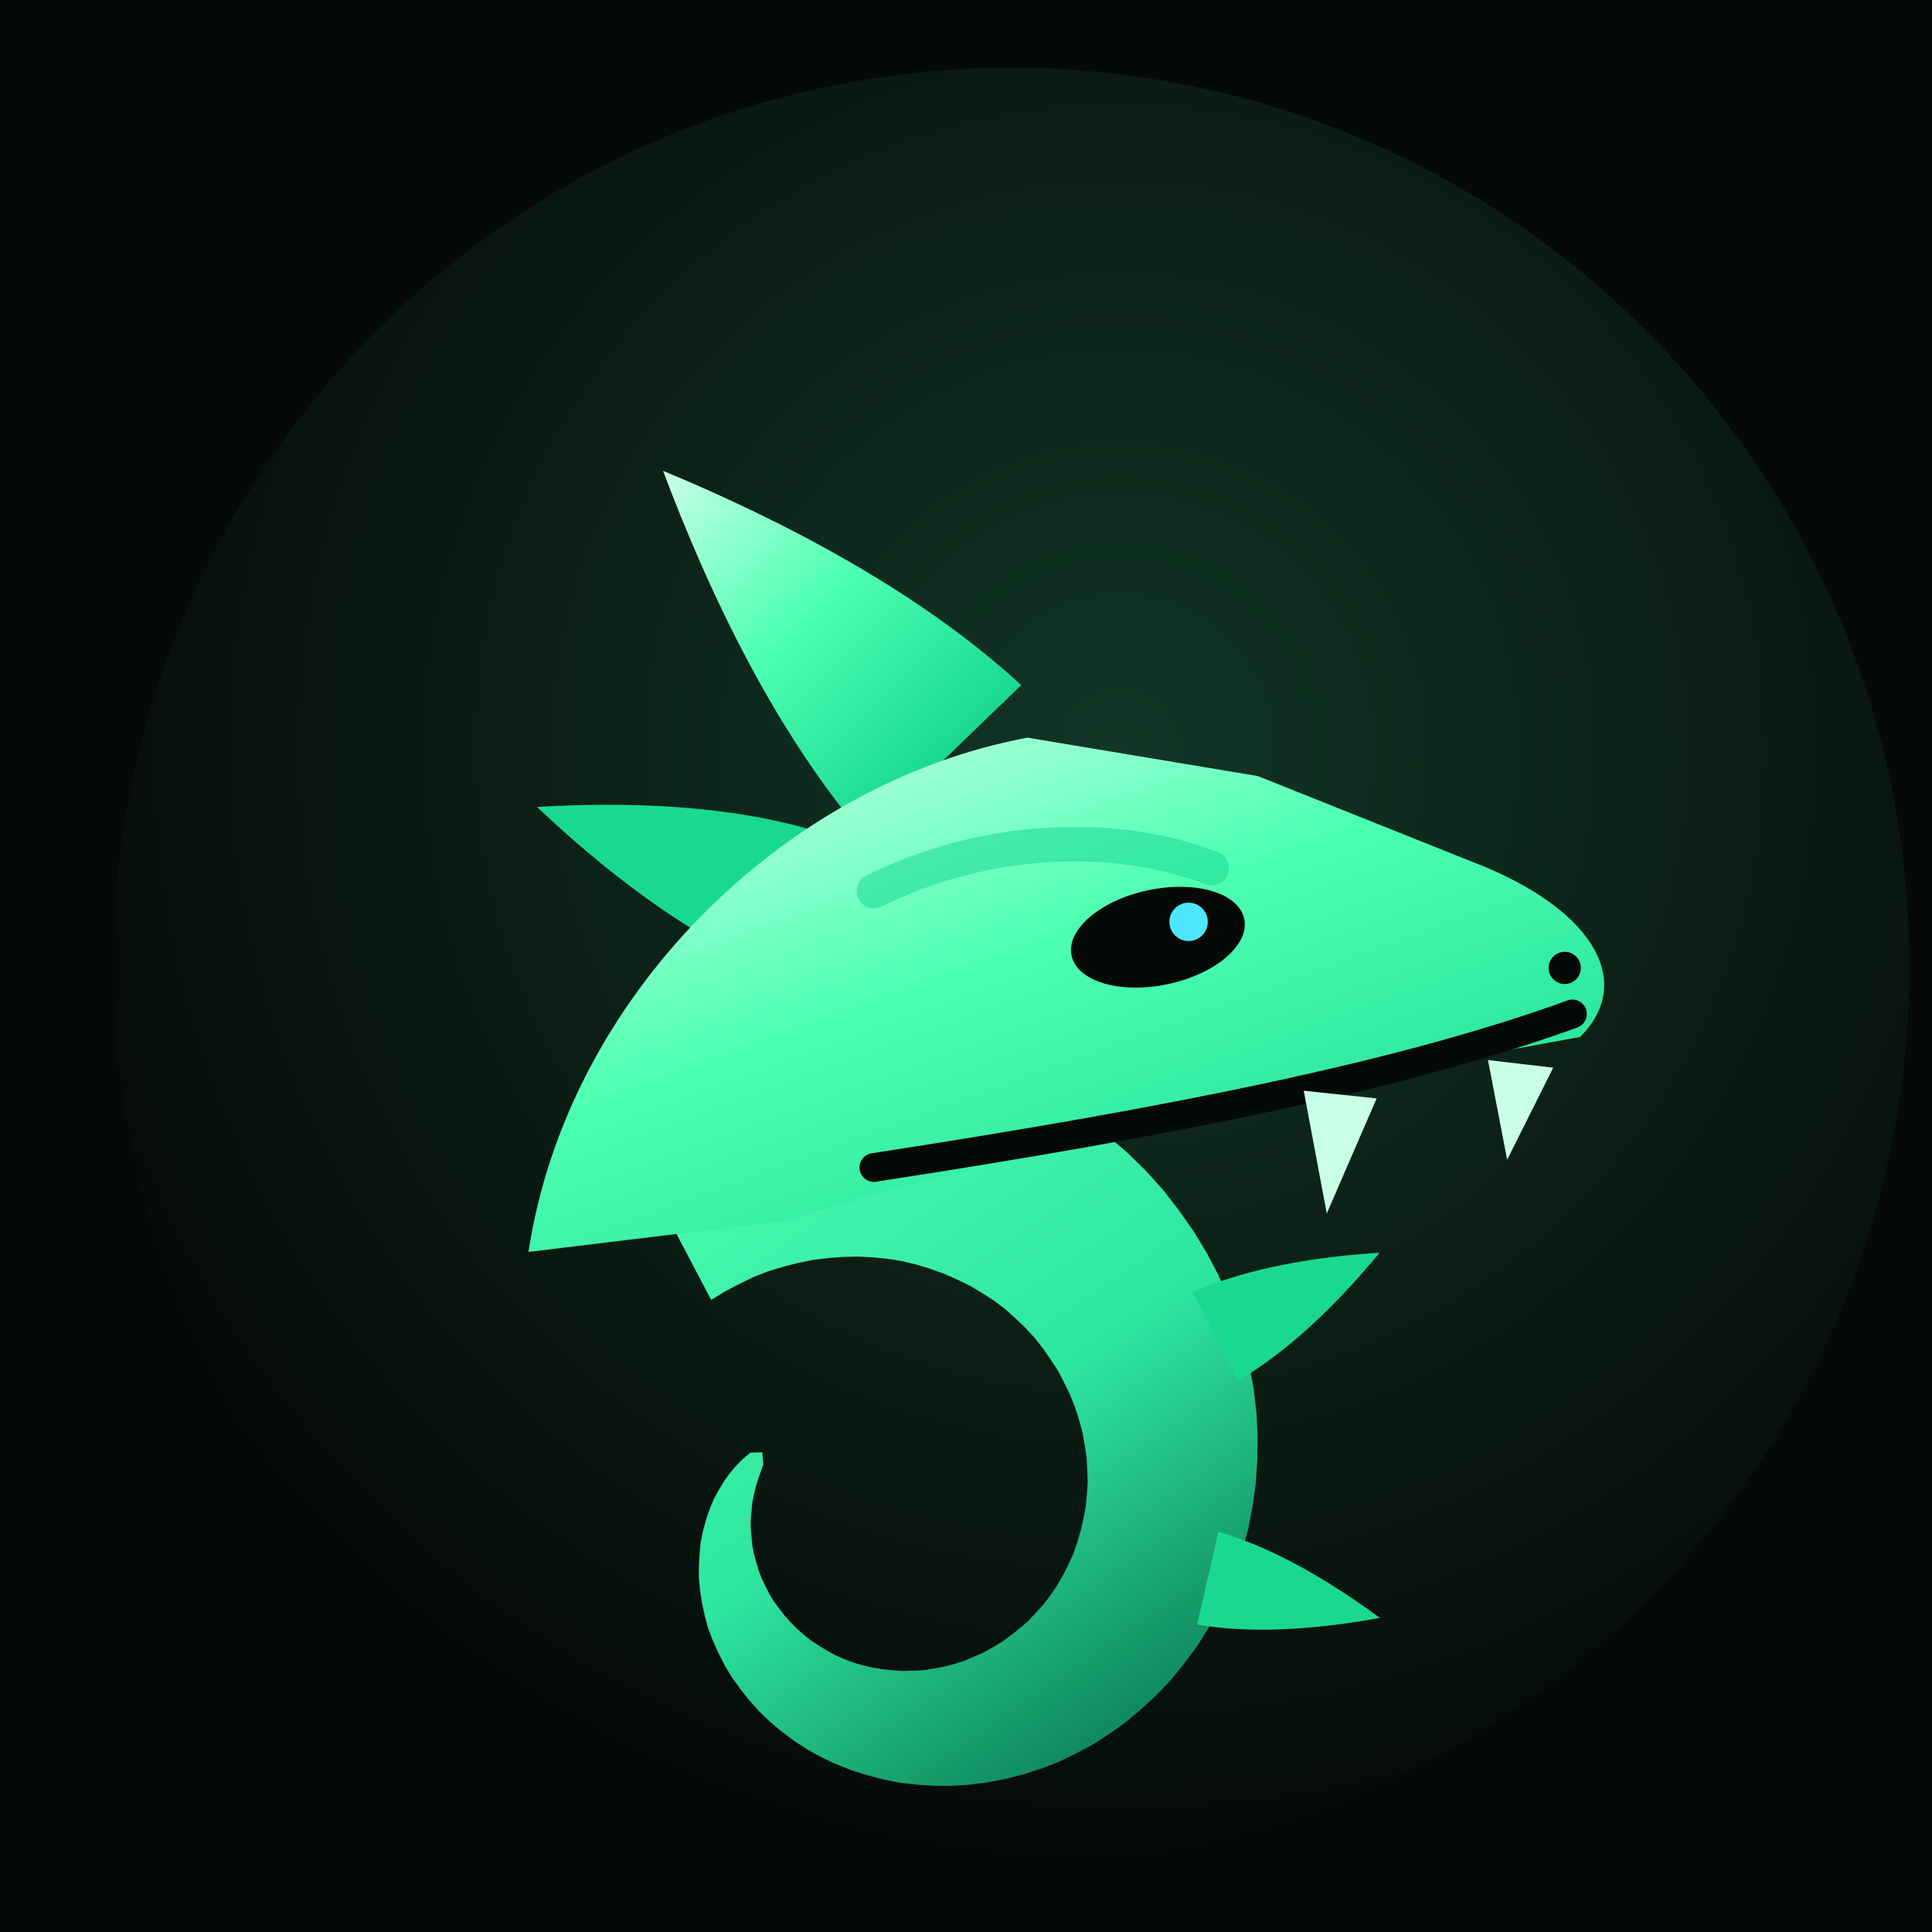
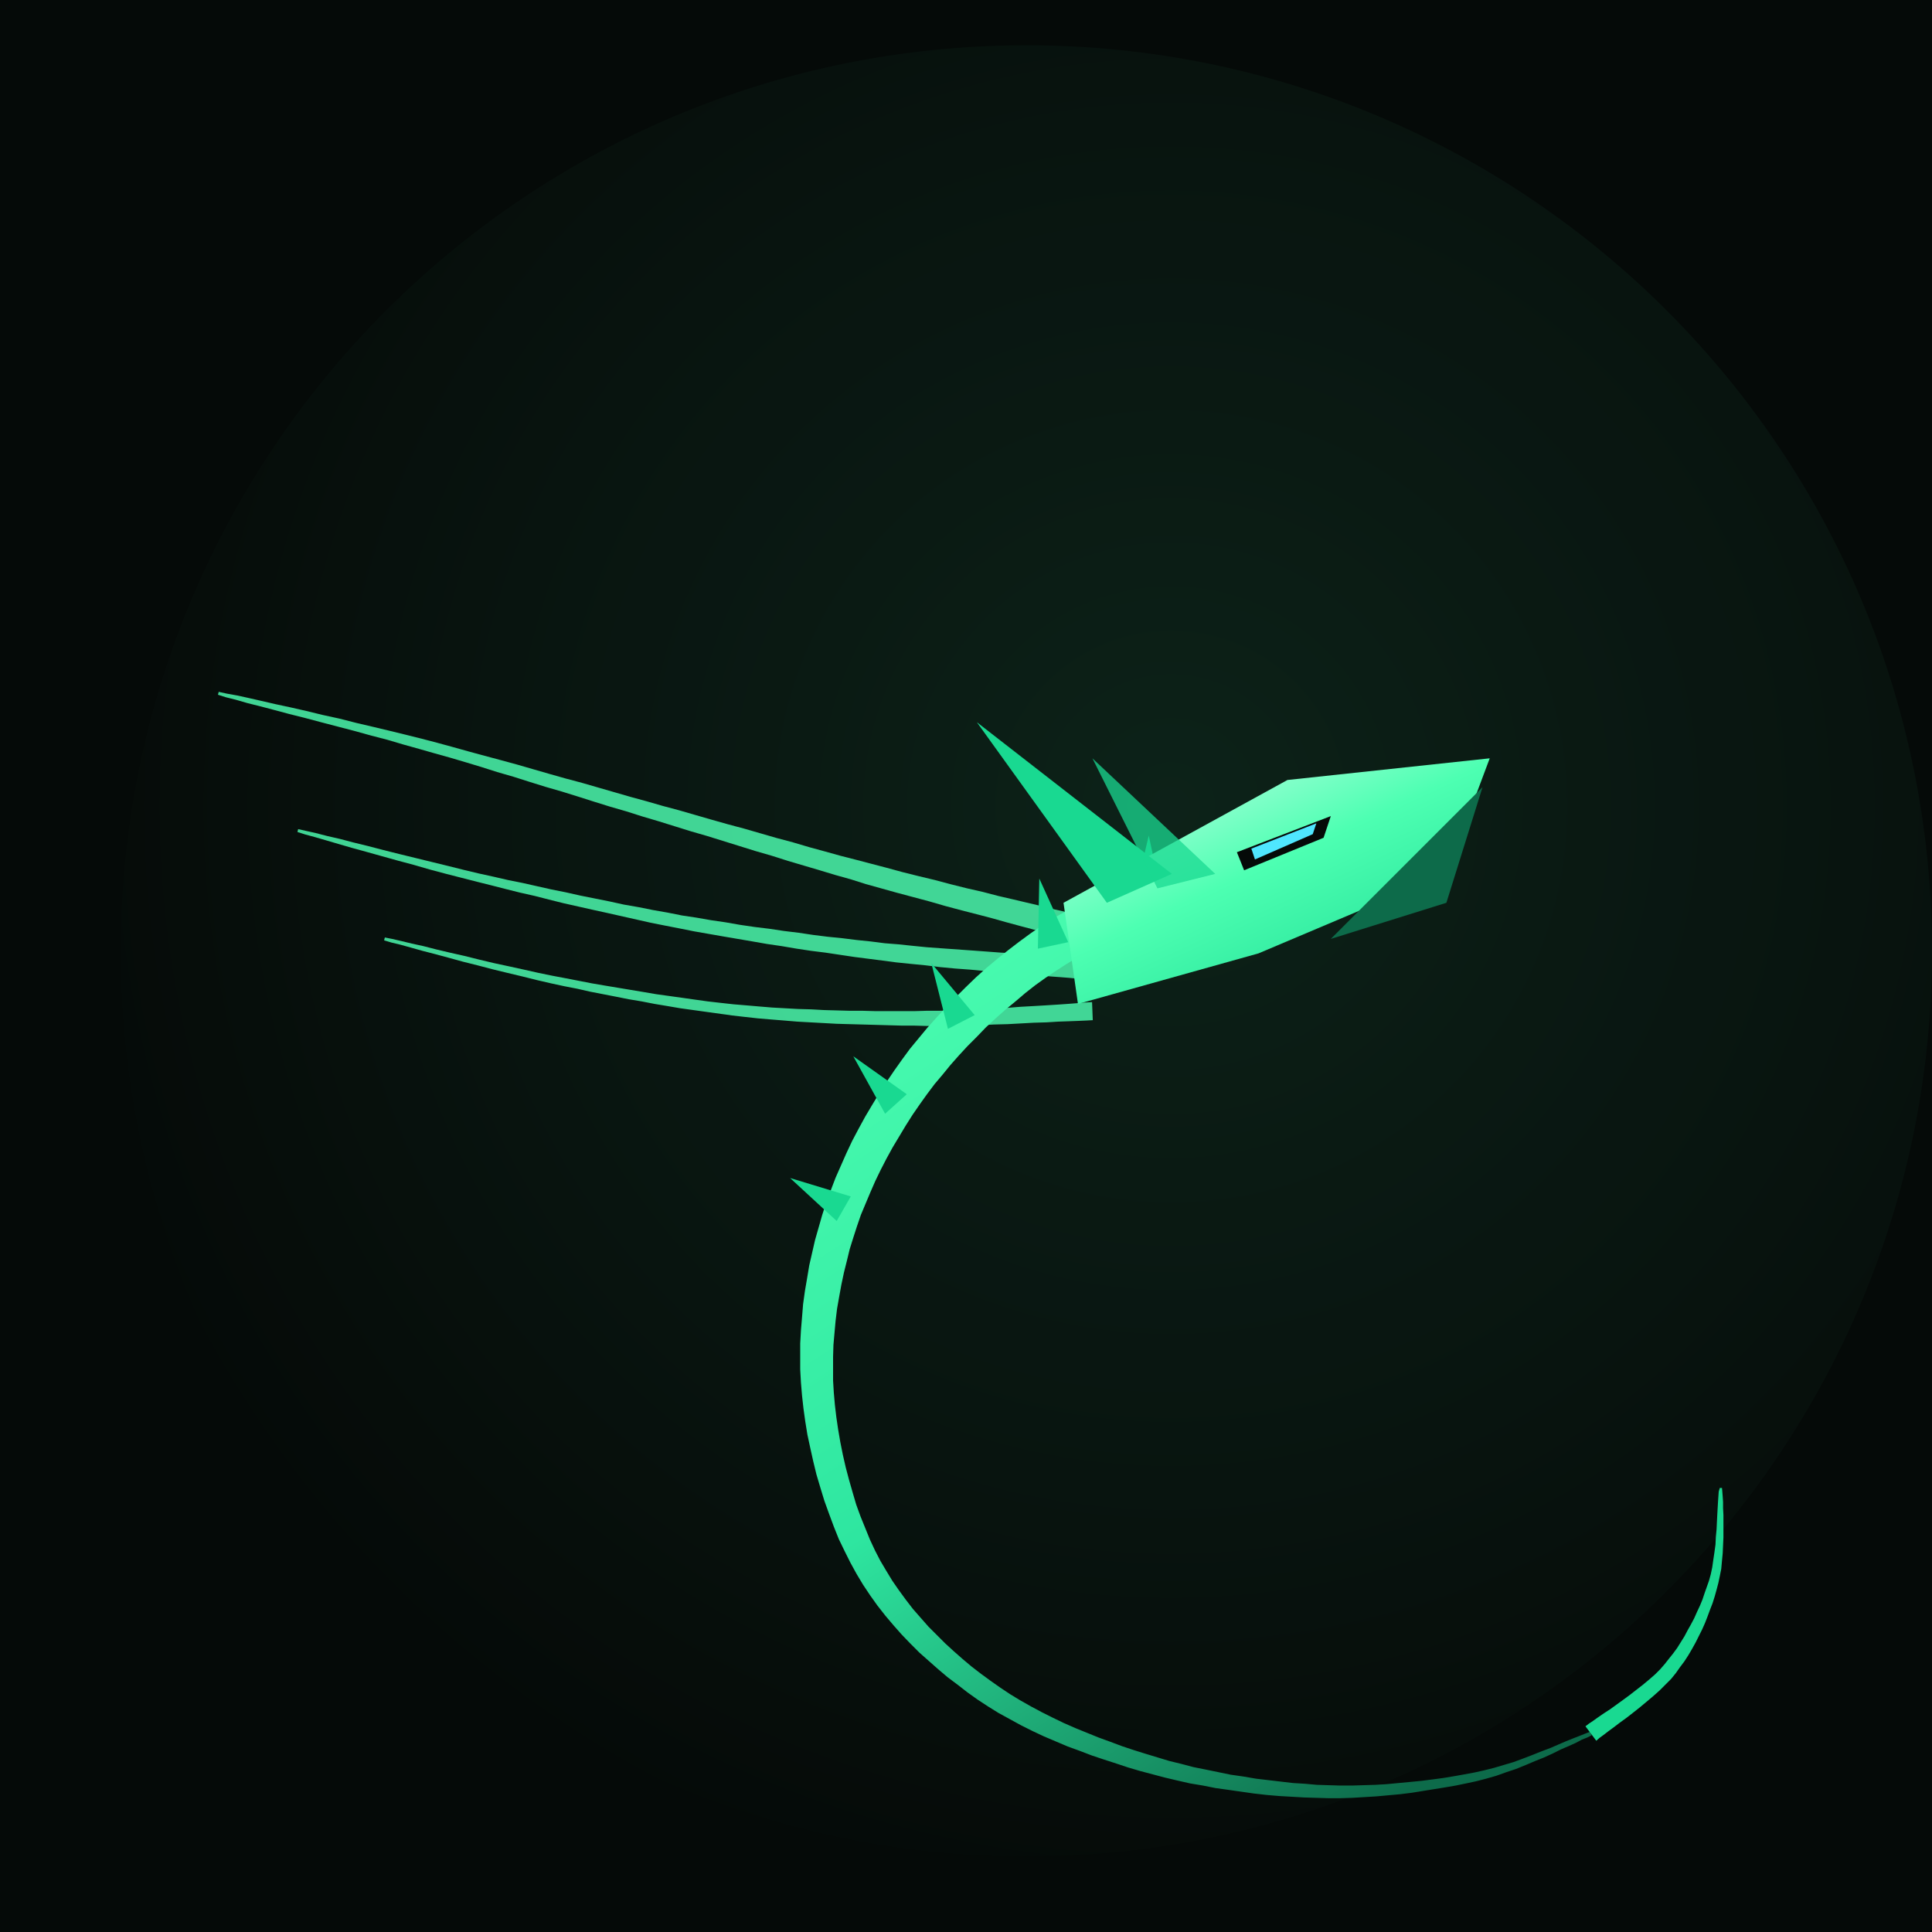
<svg xmlns="http://www.w3.org/2000/svg" viewBox="0 0 512 512" role="img" aria-label="Task Vault">
  <defs>
-     <linearGradient id="kulit" x1="0.12" y1="0" x2="0.88" y2="1">
+     <linearGradient id="kulit" x1="0.1" y1="0" x2="0.9" y2="1">
      <stop offset="0" stop-color="#c9ffe8" />
-       <stop offset="0.42" stop-color="#4dffb2" />
+       <stop offset="0.45" stop-color="#4dffb2" />
      <stop offset="1" stop-color="#19d991" />
    </linearGradient>
-     <linearGradient id="badan" x1="0.2" y1="0" x2="0.8" y2="1">
+     <linearGradient id="badan" x1="0.2" y1="0" x2="0.75" y2="1">
      <stop offset="0" stop-color="#4dffb2" />
-       <stop offset="0.55" stop-color="#2ee6a0" />
-       <stop offset="1" stop-color="#0b7a54" />
+       <stop offset="0.5" stop-color="#2ee6a0" />
+       <stop offset="1" stop-color="#0d6b4a" />
    </linearGradient>
-     <linearGradient id="tanduk" x1="0" y1="1" x2="0" y2="0">
-       <stop offset="0" stop-color="#19d991" />
-       <stop offset="0.5" stop-color="#4dffb2" />
-       <stop offset="1" stop-color="#c9ffe8" />
-     </linearGradient>
-     <radialGradient id="cahaya" cx="0.56" cy="0.38" r="0.62">
-       <stop offset="0" stop-color="#4dffb2" stop-opacity="0.18" />
+     <radialGradient id="cahaya" cx="0.58" cy="0.42" r="0.62">
+       <stop offset="0" stop-color="#4dffb2" stop-opacity="0.10" />
      <stop offset="1" stop-color="#4dffb2" stop-opacity="0" />
    </radialGradient>
-     <path id="kerucut" d="M -27 0 C -25 -34, -13 -70, 0 -100              C 13 -70, 25 -34, 27 0 Z" />
  </defs>
  <rect width="512" height="512" fill="#050a08" />
-   <circle cx="268" cy="256" r="238" fill="url(#cahaya)" />
-   <g transform="translate(256 256) scale(1.0171) translate(-284.0 -231.5)">
-     <path d="M 217.6 318.5 L 221.2 316.3 L 224.8 314.4 L 228.5 312.6 L 232.3 311.1 L 236.2 309.9                  L 240.1 308.9 L 244.0 308.1 L 248.0 307.6 L 251.9 307.3 L 255.8 307.2 L 259.7 307.4                  L 263.6 307.8 L 267.4 308.4 L 271.1 309.3 L 274.7 310.4 L 278.3 311.7 L 281.7 313.2                  L 285.0 314.8 L 288.2 316.7 L 291.3 318.7 L 294.2 320.9 L 296.9 323.3 L 299.5 325.8                  L 301.9 328.4 L 304.1 331.2 L 306.1 334.1 L 308.0 337.0 L 309.6 340.1 L 311.1 343.2                  L 312.4 346.4 L 313.4 349.6 L 314.3 352.8 L 314.9 356.1 L 315.4 359.4 L 315.6 362.7                  L 315.7 366.0 L 315.5 369.2 L 315.2 372.4 L 314.6 375.5 L 313.9 378.6 L 313.0 381.6                  L 312.0 384.6 L 310.7 387.4 L 309.3 390.2 L 307.8 392.8 L 306.1 395.3 L 304.3 397.7                  L 302.3 399.9 L 300.3 402.1 L 298.1 404.0 L 295.8 405.8 L 293.5 407.5 L 291.0 409.0                  L 288.5 410.4 L 286.0 411.5 L 283.4 412.6 L 280.8 413.4 L 278.1 414.1 L 275.4 414.6                  L 272.7 415.0 L 270.1 415.1 L 267.4 415.2 L 264.8 415.0 L 262.2 414.7 L 259.6 414.3                  L 257.1 413.7 L 254.7 413.0 L 252.3 412.1 L 250.0 411.1 L 247.8 409.9 L 245.7 408.6                  L 243.7 407.3 L 241.8 405.8 L 240.0 404.2 L 238.3 402.5 L 236.7 400.7 L 235.3 398.9                  L 233.9 397.0 L 232.7 395.0 L 231.7 393.0 L 230.7 390.9 L 229.9 388.8 L 229.3 386.7                  L 228.7 384.5 L 228.3 382.3 L 228.1 380.1 L 227.9 378.0 L 227.9 375.8 L 228.1 373.6                  L 228.3 371.5 L 228.7 369.4 L 229.2 367.3 L 229.8 365.3 L 230.5 363.3 L 231.2 361.3                  L 230.9 358.2 L 230.9 358.2 L 230.9 358.2 L 227.8 358.3 L 225.9 359.9 L 224.2 361.6                  L 222.5 363.6 L 221.0 365.7 L 219.6 368.0 L 218.3 370.4 L 217.2 373.0 L 216.3 375.7                  L 215.5 378.6 L 214.9 381.5 L 214.6 384.6 L 214.4 387.7 L 214.4 390.9 L 214.7 394.1                  L 215.2 397.4 L 215.9 400.7 L 216.8 404.0 L 218.0 407.2 L 219.5 410.5 L 221.1 413.7                  L 223.0 416.8 L 225.2 419.9 L 227.5 422.8 L 230.1 425.7 L 232.9 428.4 L 236.0 431.0                  L 239.2 433.4 L 242.6 435.6 L 246.2 437.6 L 250.0 439.4 L 254.0 441.0 L 258.1 442.3                  L 262.3 443.4 L 266.7 444.3 L 271.1 444.8 L 275.7 445.1 L 280.3 445.1 L 285.0 444.8                  L 289.7 444.2 L 294.3 443.3 L 299.0 442.1 L 303.7 440.6 L 308.3 438.8 L 312.8 436.6                  L 317.3 434.2 L 321.6 431.4 L 325.8 428.4 L 329.8 425.0 L 333.7 421.4 L 337.4 417.5                  L 340.8 413.3 L 344.1 408.9 L 347.0 404.3 L 349.8 399.4 L 352.2 394.3 L 354.3 389.0                  L 356.1 383.5 L 357.6 377.9 L 358.7 372.1 L 359.5 366.3 L 359.9 360.3 L 360.0 354.2                  L 359.7 348.2 L 359.0 342.0 L 357.9 335.9 L 356.4 329.8 L 354.6 323.8 L 352.3 317.8                  L 349.7 311.9 L 346.7 306.2 L 343.3 300.6 L 339.5 295.2 L 335.4 289.9 L 330.9 284.9                  L 326.1 280.2 L 320.9 275.7 L 315.5 271.5 L 309.7 267.6 L 303.7 264.0 L 297.4 260.8                  L 290.9 258.0 L 284.1 255.5 L 277.2 253.5 L 270.1 251.8 L 262.9 250.6 L 255.5 249.8                  L 248.1 249.5 L 240.6 249.7 L 233.1 250.2 L 225.5 251.3 L 218.0 252.8 L 210.6 254.8                  L 203.2 257.3 L 195.9 260.3 L 188.8 263.7 Z" fill="url(#badan)" />
+   <circle cx="272" cy="252" r="240" fill="url(#cahaya)" />
+   <g transform="translate(256 256) scale(0.9572) translate(-303.0 -257.5)">
+     <g fill="#4dffb2" opacity="0.82">
+       <path d="M 330.9 242.6 L 328.7 242.1 L 326.0 241.5 L 323.0 240.7 L 319.6 239.9 L 315.8 239.0 L 311.9 238.1                  L 307.7 237.0 L 303.3 236.0 L 298.9 234.9 L 294.4 233.7 L 289.8 232.6 L 285.4 231.5 L 281.0 230.3                  L 276.8 229.2 L 272.6 228.1 L 268.3 227.0 L 264.0 225.8 L 259.6 224.6 L 255.2 223.3 L 250.7 222.1                  L 246.2 220.8 L 241.7 219.5 L 237.2 218.3 L 232.6 217.0 L 228.1 215.7 L 223.6 214.4 L 219.1 213.2                  L 214.6 211.9 L 210.2 210.7 L 205.7 209.4 L 201.2 208.1 L 196.7 206.8 L 192.2 205.6 L 187.6 204.3                  L 183.1 203.0 L 178.6 201.7 L 174.2 200.5 L 169.7 199.3 L 165.3 198.1 L 161.0 196.9 L 156.6 195.7                  L 152.4 194.6 L 148.0 193.5 L 143.5 192.4 L 138.9 191.3 L 134.2 190.2 L 129.5 189.0 L 124.9 188.0                  L 120.4 186.9 L 116.0 185.9 L 111.8 185.0 L 107.9 184.1 L 104.4 183.3 L 101.2 182.6 L 98.4 182.1                  L 96.1 181.6 L 95.9 182.4 L 98.1 183.1 L 100.9 183.8 L 104.0 184.7 L 107.6 185.6 L 111.4 186.6                  L 115.5 187.7 L 119.9 188.8 L 124.4 190.0 L 129.0 191.2 L 133.6 192.4 L 138.3 193.7 L 142.9 194.9                  L 147.3 196.2 L 151.6 197.4 L 155.8 198.6 L 160.1 199.8 L 164.5 201.1 L 168.8 202.4 L 173.2 203.8                  L 177.7 205.1 L 182.1 206.5 L 186.6 207.9 L 191.1 209.2 L 195.6 210.6 L 200.0 212.0 L 204.5 213.4                  L 209.0 214.7 L 213.4 216.1 L 217.8 217.4 L 222.3 218.8 L 226.8 220.2 L 231.3 221.5 L 235.8 222.9                  L 240.3 224.3 L 244.8 225.7 L 249.3 227.0 L 253.7 228.4 L 258.1 229.7 L 262.5 231.0 L 266.8 232.3                  L 271.1 233.5 L 275.2 234.8 L 279.5 236.0 L 283.8 237.2 L 288.3 238.4 L 292.8 239.6 L 297.3 240.9                  L 301.8 242.1 L 306.1 243.2 L 310.3 244.3 L 314.2 245.4 L 317.9 246.4 L 321.3 247.3 L 324.3 248.1                  L 327.0 248.8 L 329.1 249.4 Z" />
+       <path d="M 334.2 255.0 L 332.2 254.9 L 329.7 254.8 L 326.9 254.6 L 323.7 254.4 L 320.3 254.2 L 316.6 254.0                  L 312.7 253.8 L 308.7 253.5 L 304.6 253.2 L 300.4 252.9 L 296.2 252.6 L 292.1 252.3 L 288.1 251.9                  L 284.3 251.5 L 280.5 251.2 L 276.6 250.7 L 272.7 250.3 L 268.7 249.8 L 264.7 249.4 L 260.7 248.9                  L 256.7 248.3 L 252.6 247.8 L 248.6 247.2 L 244.5 246.7 L 240.4 246.1 L 236.4 245.4 L 232.3 244.8                  L 228.3 244.1 L 224.3 243.5 L 220.3 242.7 L 216.3 242.0 L 212.3 241.2 L 208.3 240.5 L 204.2 239.6                  L 200.2 238.8 L 196.2 238.0 L 192.2 237.1 L 188.2 236.3 L 184.2 235.4 L 180.2 234.5 L 176.2 233.7                  L 172.3 232.8 L 168.2 231.9 L 164.0 230.9 L 159.6 229.8 L 155.1 228.7 L 150.6 227.6 L 146.1 226.5                  L 141.7 225.4 L 137.5 224.3 L 133.4 223.3 L 129.6 222.3 L 126.1 221.5 L 123.0 220.7 L 120.3 220.1                  L 118.1 219.6 L 117.9 220.4 L 120.1 221.1 L 122.7 221.8 L 125.8 222.7 L 129.2 223.7 L 133.0 224.8                  L 137.0 225.9 L 141.3 227.1 L 145.6 228.3 L 150.1 229.5 L 154.6 230.8 L 159.1 232.0 L 163.4 233.1                  L 167.7 234.2 L 171.7 235.2 L 175.6 236.2 L 179.6 237.2 L 183.6 238.1 L 187.5 239.1 L 191.5 240.1                  L 195.5 241.0 L 199.5 241.9 L 203.6 242.8 L 207.6 243.7 L 211.6 244.6 L 215.6 245.5 L 219.6 246.3                  L 223.7 247.1 L 227.7 247.9 L 231.7 248.6 L 235.7 249.3 L 239.8 250.0 L 243.9 250.7 L 247.9 251.4                  L 252.0 252.0 L 256.1 252.7 L 260.1 253.3 L 264.1 253.8 L 268.1 254.4 L 272.1 255.0 L 276.0 255.5                  L 279.9 256.0 L 283.7 256.5 L 287.6 256.9 L 291.7 257.3 L 295.8 257.8 L 300.0 258.2 L 304.1 258.5                  L 308.3 258.9 L 312.3 259.2 L 316.2 259.5 L 319.9 259.8 L 323.3 260.1 L 326.5 260.4 L 329.3 260.6                  L 331.8 260.8 L 333.8 261.0 Z" />
+       <path d="M 337.9 267.5 L 336.0 267.6 L 333.7 267.8 L 331.1 268.0 L 328.2 268.2 L 325.0 268.4 L 321.6 268.6                  L 318.0 268.8 L 314.3 269.1 L 310.5 269.3 L 306.7 269.5 L 302.9 269.6 L 299.1 269.8 L 295.5 269.9                  L 292.0 269.9 L 288.6 270.0 L 285.1 270.0 L 281.6 270.0 L 278.0 270.0 L 274.5 269.9 L 270.9 269.9                  L 267.3 269.8 L 263.7 269.7 L 260.1 269.5 L 256.5 269.4 L 252.9 269.2 L 249.3 269.0 L 245.7 268.7                  L 242.2 268.4 L 238.6 268.1 L 235.0 267.7 L 231.5 267.3 L 227.9 266.8 L 224.4 266.3 L 220.8 265.8                  L 217.2 265.3 L 213.7 264.7 L 210.1 264.1 L 206.5 263.5 L 202.9 262.9 L 199.4 262.3 L 195.8 261.6                  L 192.2 260.9 L 188.5 260.2 L 184.6 259.4 L 180.6 258.5 L 176.5 257.6 L 172.3 256.7 L 168.1 255.7                  L 164.1 254.7 L 160.1 253.8 L 156.3 252.9 L 152.8 252.0 L 149.6 251.3 L 146.7 250.6 L 144.1 250.0                  L 142.1 249.6 L 141.9 250.4 L 143.9 251.0 L 146.4 251.6 L 149.3 252.4 L 152.5 253.3 L 156.0 254.2                  L 159.7 255.2 L 163.7 256.3 L 167.7 257.3 L 171.9 258.4 L 176.0 259.4 L 180.2 260.4 L 184.2 261.4                  L 188.1 262.3 L 191.8 263.1 L 195.4 263.8 L 198.9 264.6 L 202.5 265.3 L 206.1 266.0 L 209.6 266.7                  L 213.2 267.3 L 216.8 268.0 L 220.4 268.6 L 223.9 269.2 L 227.5 269.7 L 231.1 270.2 L 234.7 270.7                  L 238.3 271.2 L 241.8 271.6 L 245.4 272.0 L 249.0 272.3 L 252.7 272.6 L 256.3 272.9 L 259.9 273.1                  L 263.6 273.3 L 267.2 273.5 L 270.8 273.6 L 274.4 273.7 L 278.0 273.8 L 281.5 273.9 L 285.1 274.0                  L 288.5 274.0 L 292.0 274.1 L 295.5 274.1 L 299.2 274.0 L 303.0 274.0 L 306.9 273.9 L 310.7 273.7                  L 314.5 273.6 L 318.2 273.4 L 321.8 273.2 L 325.3 273.1 L 328.5 272.9 L 331.4 272.8 L 334.0 272.7                  L 336.3 272.6 L 338.1 272.5 Z" />
+     </g>
+     <path d="M 370.0 229.3 L 368.4 229.8 L 366.4 230.4 L 364.0 231.1 L 361.3 231.8 L 358.3 232.6 L 355.0 233.5                  L 351.6 234.4 L 348.0 235.5 L 344.4 236.7 L 340.7 238.0 L 337.1 239.4 L 333.5 240.9 L 330.0 242.7                  L 326.8 244.5 L 323.7 246.5 L 320.7 248.6 L 317.7 250.8 L 314.7 253.1 L 311.7 255.5 L 308.7 258.0                  L 305.8 260.6 L 303.0 263.3 L 300.2 266.1 L 297.5 268.9 L 294.9 271.7 L 292.3 274.6 L 289.9 277.5                  L 287.5 280.4 L 285.3 283.4 L 283.1 286.5 L 281.0 289.6 L 279.0 292.7 L 277.0 296.0 L 275.1 299.2                  L 273.3 302.5 L 271.5 305.9 L 269.9 309.3 L 268.4 312.7 L 266.9 316.1 L 265.6 319.5 L 264.3 323.0                  L 263.2 326.4 L 262.2 329.9 L 261.2 333.4 L 260.4 336.9 L 259.6 340.4 L 259.0 344.0 L 258.4 347.5                  L 257.9 351.1 L 257.6 354.8 L 257.3 358.4 L 257.1 362.0 L 257.1 365.6 L 257.1 369.2 L 257.3 372.8                  L 257.6 376.4 L 258.0 380.0 L 258.5 383.6 L 259.1 387.3 L 259.9 391.0 L 260.7 394.6 L 261.6 398.3                  L 262.7 402.0 L 263.8 405.6 L 265.1 409.2 L 266.4 412.7 L 267.8 416.2 L 269.4 419.5 L 271.0 422.7                  L 272.7 425.8 L 274.5 428.8 L 276.5 431.8 L 278.5 434.6 L 280.7 437.4 L 282.9 440.0 L 285.2 442.6                  L 287.6 445.1 L 290.1 447.6 L 292.7 449.9 L 295.3 452.2 L 297.9 454.4 L 300.7 456.5 L 303.4 458.6                  L 306.2 460.6 L 309.1 462.5 L 312.0 464.3 L 315.1 466.0 L 318.2 467.7 L 321.4 469.3 L 324.6 470.8                  L 327.9 472.2 L 331.2 473.6 L 334.5 474.8 L 337.9 476.1 L 341.2 477.2 L 344.6 478.3 L 347.9 479.4                  L 351.3 480.4 L 354.7 481.3 L 358.1 482.2 L 361.5 483.0 L 365.0 483.8 L 368.6 484.4 L 372.1 485.1                  L 375.7 485.6 L 379.2 486.1 L 382.7 486.6 L 386.2 487.0 L 389.7 487.3 L 393.2 487.5 L 396.6 487.7                  L 399.9 487.8 L 403.3 487.9 L 406.6 487.9 L 410.0 487.8 L 413.3 487.6 L 416.6 487.4 L 419.9 487.1                  L 423.2 486.8 L 426.4 486.4 L 429.5 485.9 L 432.6 485.4 L 435.7 484.9 L 438.6 484.4 L 441.5 483.8                  L 444.3 483.2 L 447.0 482.5 L 449.8 481.7 L 452.6 480.7 L 455.3 479.8 L 458.0 478.7 L 460.6 477.6                  L 463.1 476.6 L 465.5 475.5 L 467.7 474.4 L 469.8 473.5 L 471.8 472.6 L 473.5 471.7 L 475.0 471.1                  L 476.2 470.5 L 475.8 469.5 L 474.5 470.0 L 473.0 470.6 L 471.2 471.3 L 469.2 472.1 L 467.1 473.0                  L 464.8 474.0 L 462.4 474.9 L 459.9 475.9 L 457.3 476.9 L 454.6 477.9 L 451.9 478.7 L 449.2 479.5                  L 446.4 480.2 L 443.7 480.8 L 441.0 481.3 L 438.2 481.8 L 435.2 482.3 L 432.2 482.7 L 429.1 483.1                  L 426.0 483.4 L 422.8 483.7 L 419.6 484.0 L 416.4 484.2 L 413.1 484.3 L 409.9 484.4 L 406.6 484.4                  L 403.3 484.3 L 400.1 484.2 L 396.8 483.9 L 393.5 483.7 L 390.1 483.3 L 386.7 482.9 L 383.3 482.5                  L 379.8 481.9 L 376.3 481.4 L 372.9 480.7 L 369.5 480.0 L 366.0 479.3 L 362.6 478.4 L 359.3 477.6                  L 356.0 476.6 L 352.7 475.6 L 349.5 474.6 L 346.2 473.5 L 343.0 472.3 L 339.7 471.1 L 336.5 469.8                  L 333.3 468.5 L 330.1 467.1 L 327.0 465.6 L 324.0 464.1 L 321.0 462.5 L 318.0 460.8 L 315.2 459.1                  L 312.5 457.3 L 309.8 455.4 L 307.2 453.5 L 304.6 451.5 L 302.1 449.4 L 299.6 447.2 L 297.2 445.0                  L 294.9 442.7 L 292.6 440.4 L 290.4 437.9 L 288.3 435.5 L 286.3 432.9 L 284.4 430.3 L 282.6 427.7                  L 280.9 424.9 L 279.3 422.2 L 277.8 419.3 L 276.4 416.3 L 275.1 413.1 L 273.8 409.9 L 272.6 406.6                  L 271.6 403.2 L 270.6 399.7 L 269.7 396.3 L 268.9 392.8 L 268.2 389.3 L 267.6 385.8 L 267.1 382.4                  L 266.7 379.0 L 266.4 375.6 L 266.2 372.3 L 266.2 369.0 L 266.2 365.7 L 266.3 362.4 L 266.6 359.0                  L 266.9 355.7 L 267.3 352.4 L 267.9 349.0 L 268.5 345.7 L 269.2 342.4 L 270.0 339.2 L 270.8 335.9                  L 271.8 332.7 L 272.8 329.6 L 273.9 326.4 L 275.2 323.3 L 276.5 320.2 L 277.9 317.0 L 279.4 313.9                  L 281.0 310.8 L 282.7 307.7 L 284.5 304.7 L 286.3 301.7 L 288.2 298.7 L 290.2 295.8 L 292.2 293.0                  L 294.3 290.2 L 296.5 287.6 L 298.7 284.9 L 301.0 282.3 L 303.4 279.7 L 306.0 277.1 L 308.5 274.5                  L 311.2 272.0 L 313.9 269.6 L 316.7 267.3 L 319.4 265.0 L 322.2 262.8 L 325.0 260.8 L 327.8 258.9                  L 330.6 257.1 L 333.2 255.5 L 335.9 254.0 L 338.8 252.7 L 341.9 251.5 L 345.1 250.3 L 348.5 249.2                  L 351.8 248.2 L 355.2 247.3 L 358.4 246.5 L 361.6 245.7 L 364.6 245.0 L 367.4 244.4 L 369.9 243.8                  L 372.2 243.2 L 374.0 242.7 Z" fill="url(#badan)" />
+     <path d="M 477.5 472.0 L 478.4 471.2 L 479.5 470.4 L 480.8 469.4 L 482.3 468.3 L 484.0 467.0 L 485.8 465.7                  L 487.6 464.3 L 489.5 462.8 L 491.3 461.3 L 493.2 459.7 L 495.0 458.1 L 496.6 456.5 L 498.2 454.9                  L 499.5 453.3 L 500.7 451.6 L 501.9 450.0 L 503.0 448.3 L 504.0 446.6 L 505.0 444.8 L 505.9 443.0                  L 506.8 441.2 L 507.6 439.4 L 508.3 437.6 L 509.0 435.7 L 509.7 433.9 L 510.3 432.0 L 510.8 430.2                  L 511.3 428.3 L 511.7 426.4 L 512.1 424.4 L 512.3 422.2 L 512.5 420.1 L 512.6 417.9 L 512.7 415.7                  L 512.7 413.5 L 512.7 411.4 L 512.7 409.5 L 512.6 407.6 L 512.6 405.9 L 512.5 404.4 L 512.4 403.1                  L 512.3 402.0 L 511.7 402.0 L 511.4 403.0 L 511.3 404.4 L 511.2 405.9 L 511.1 407.6 L 511.0 409.4                  L 510.9 411.4 L 510.8 413.5 L 510.6 415.6 L 510.5 417.7 L 510.2 419.9 L 509.9 421.9 L 509.6 424.0                  L 509.2 425.9 L 508.7 427.7 L 508.1 429.4 L 507.5 431.1 L 506.9 432.9 L 506.2 434.6 L 505.4 436.3                  L 504.6 438.1 L 503.7 439.8 L 502.8 441.4 L 501.9 443.1 L 500.9 444.7 L 499.9 446.3 L 498.8 447.8                  L 497.6 449.3 L 496.5 450.7 L 495.2 452.2 L 493.8 453.6 L 492.2 455.0 L 490.4 456.5 L 488.6 457.9                  L 486.8 459.3 L 484.9 460.7 L 483.1 462.0 L 481.3 463.3 L 479.6 464.4 L 478.0 465.5 L 476.6 466.5                  L 475.4 467.3 L 474.5 468.0 Z" fill="#19d991" />
    <g fill="#19d991">
-       <use href="#kerucut" transform="translate(229 257) rotate(-16) scale(0.53)" />
-       <use href="#kerucut" transform="translate(305 272) rotate(23) scale(0.50)" />
-       <use href="#kerucut" transform="translate(349 328) rotate(63) scale(0.48)" />
-       <use href="#kerucut" transform="translate(347 391) rotate(103) scale(0.46)" />
+       <path d="M 357.8 240.9 L 353.6 221.4 L 349.0 240.8 Z" />
+       <path d="M 331.3 250.9 L 323.3 233.3 L 322.9 252.7 Z" />
+       <path d="M 305.4 271.1 L 293.4 256.7 L 298.0 274.9 Z" />
+       <path d="M 286.6 293.0 L 271.8 282.5 L 280.6 298.4 Z" />
+       <path d="M 271.1 321.3 L 254.3 316.2 L 267.2 328.1 Z" />
    </g>
-     <use href="#kerucut" transform="translate(238 214) rotate(-70) scale(0.7)" fill="#19d991" />
-     <use href="#kerucut" transform="translate(278 178) rotate(-44) scale(1.05)" fill="url(#tanduk)" />
-     <path d="M 170 306            C 180 240, 236 184, 300 172            L 360 182            L 420 206            C 448 218, 458 236, 444 250            L 378 262            L 306 278            L 236 298            Z" fill="url(#kulit)" />
-     <path d="M 260 212 C 288 198, 322 196, 348 206" fill="none" stroke="#19d991" stroke-width="9" stroke-linecap="round" opacity="0.55" />
-     <path d="M 442 244 C 398 260, 338 272, 260 284" fill="none" stroke="#050a08" stroke-width="7.5" stroke-linecap="round" />
-     <path d="M 372 264 L 378 296 L 391 266 Z" fill="#c9ffe8" />
-     <path d="M 420 256 L 425 282 L 437 258 Z" fill="#c9ffe8" />
-     <ellipse cx="334" cy="224" rx="23" ry="12.5" transform="rotate(-12 334 224)" fill="#050a08" />
-     <circle cx="342" cy="220" r="5" fill="#4fe6ff" />
-     <circle cx="440" cy="232" r="4.2" fill="#050a08" />
+     <path d="M 330 240            L 392 206            L 448 200            L 436 232            L 384 254            L 334 268            Z" fill="url(#kulit)" />
+     <path d="M 446 208            L 404 250            L 436 240            Z" fill="#0d6b4a" />
+     <path d="M 378 226 L 404 216 L 402 222 L 380 231 Z" fill="#050a08" />
+     <path d="M 382 225 L 400 218 L 399 221 L 383 228 Z" fill="#4fe6ff" />
+     <path d="M 342 240 L 306 190 L 360 232 Z" fill="#19d991" />
+     <path d="M 356 236 L 338 200 L 372 232 Z" fill="#19d991" opacity="0.75" />
  </g>
</svg>
